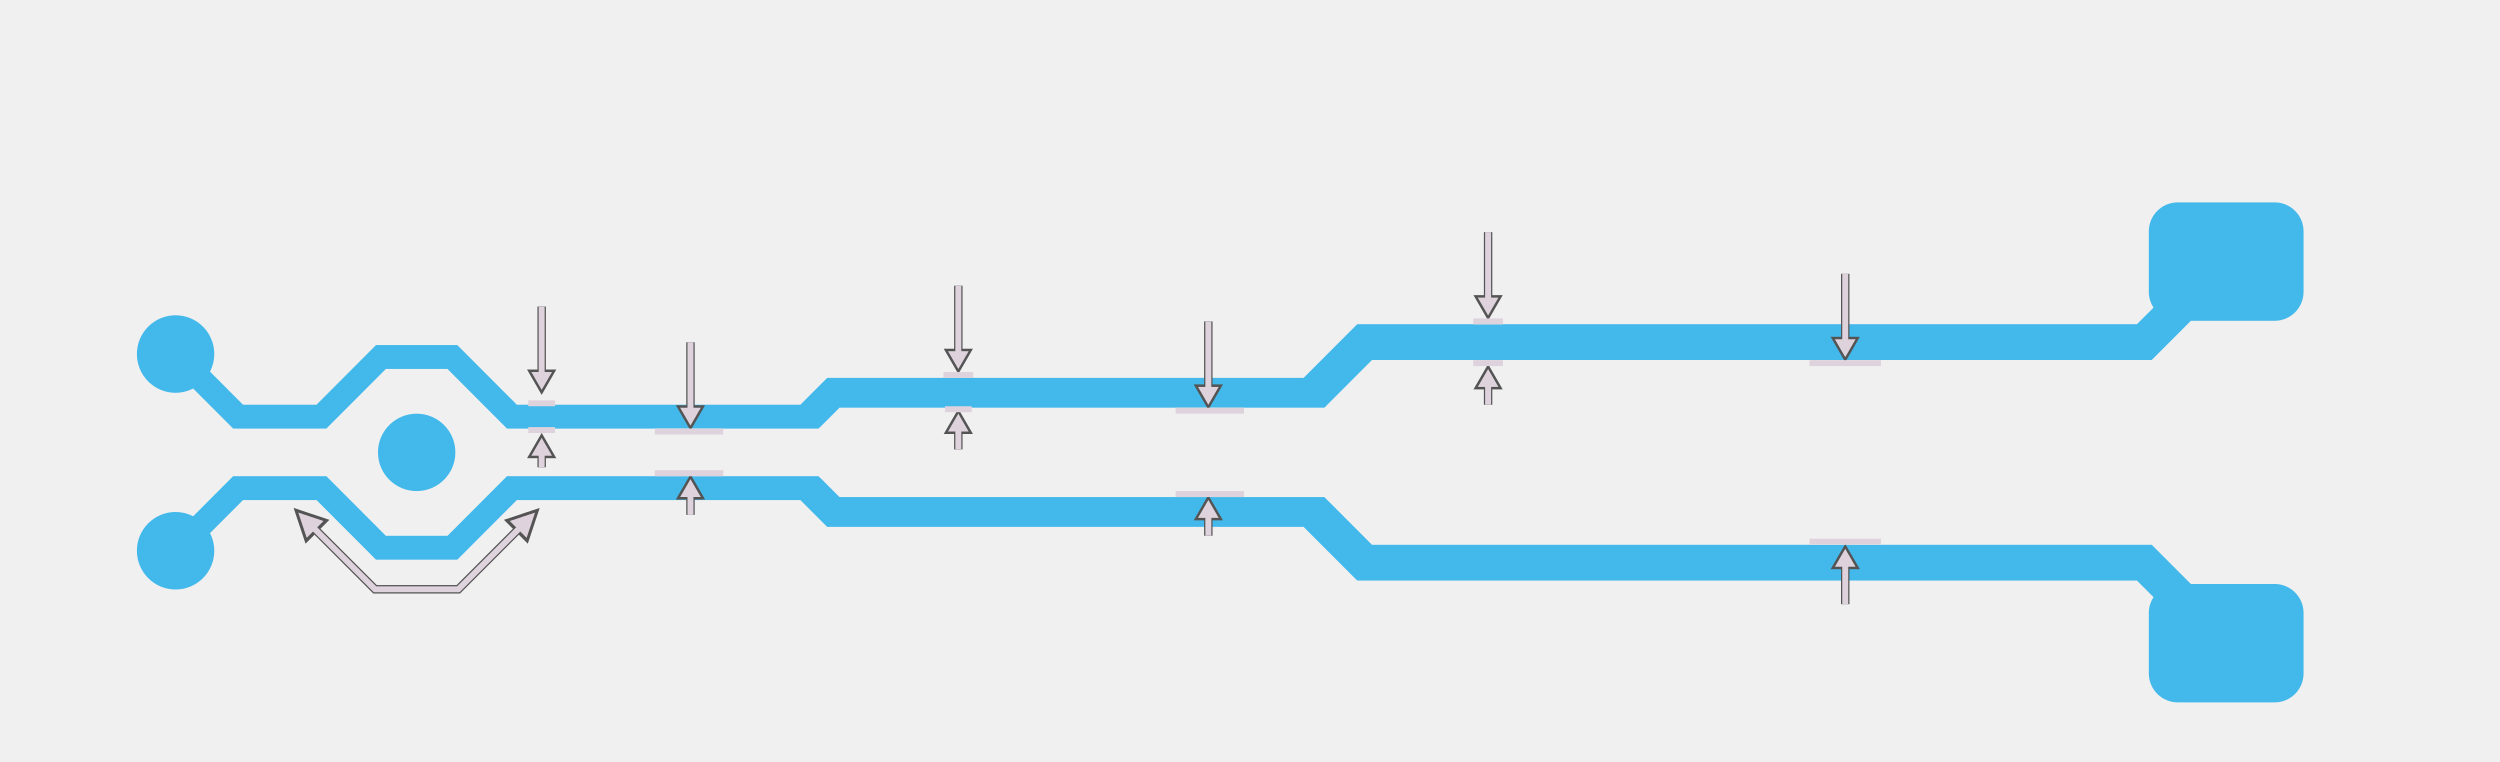
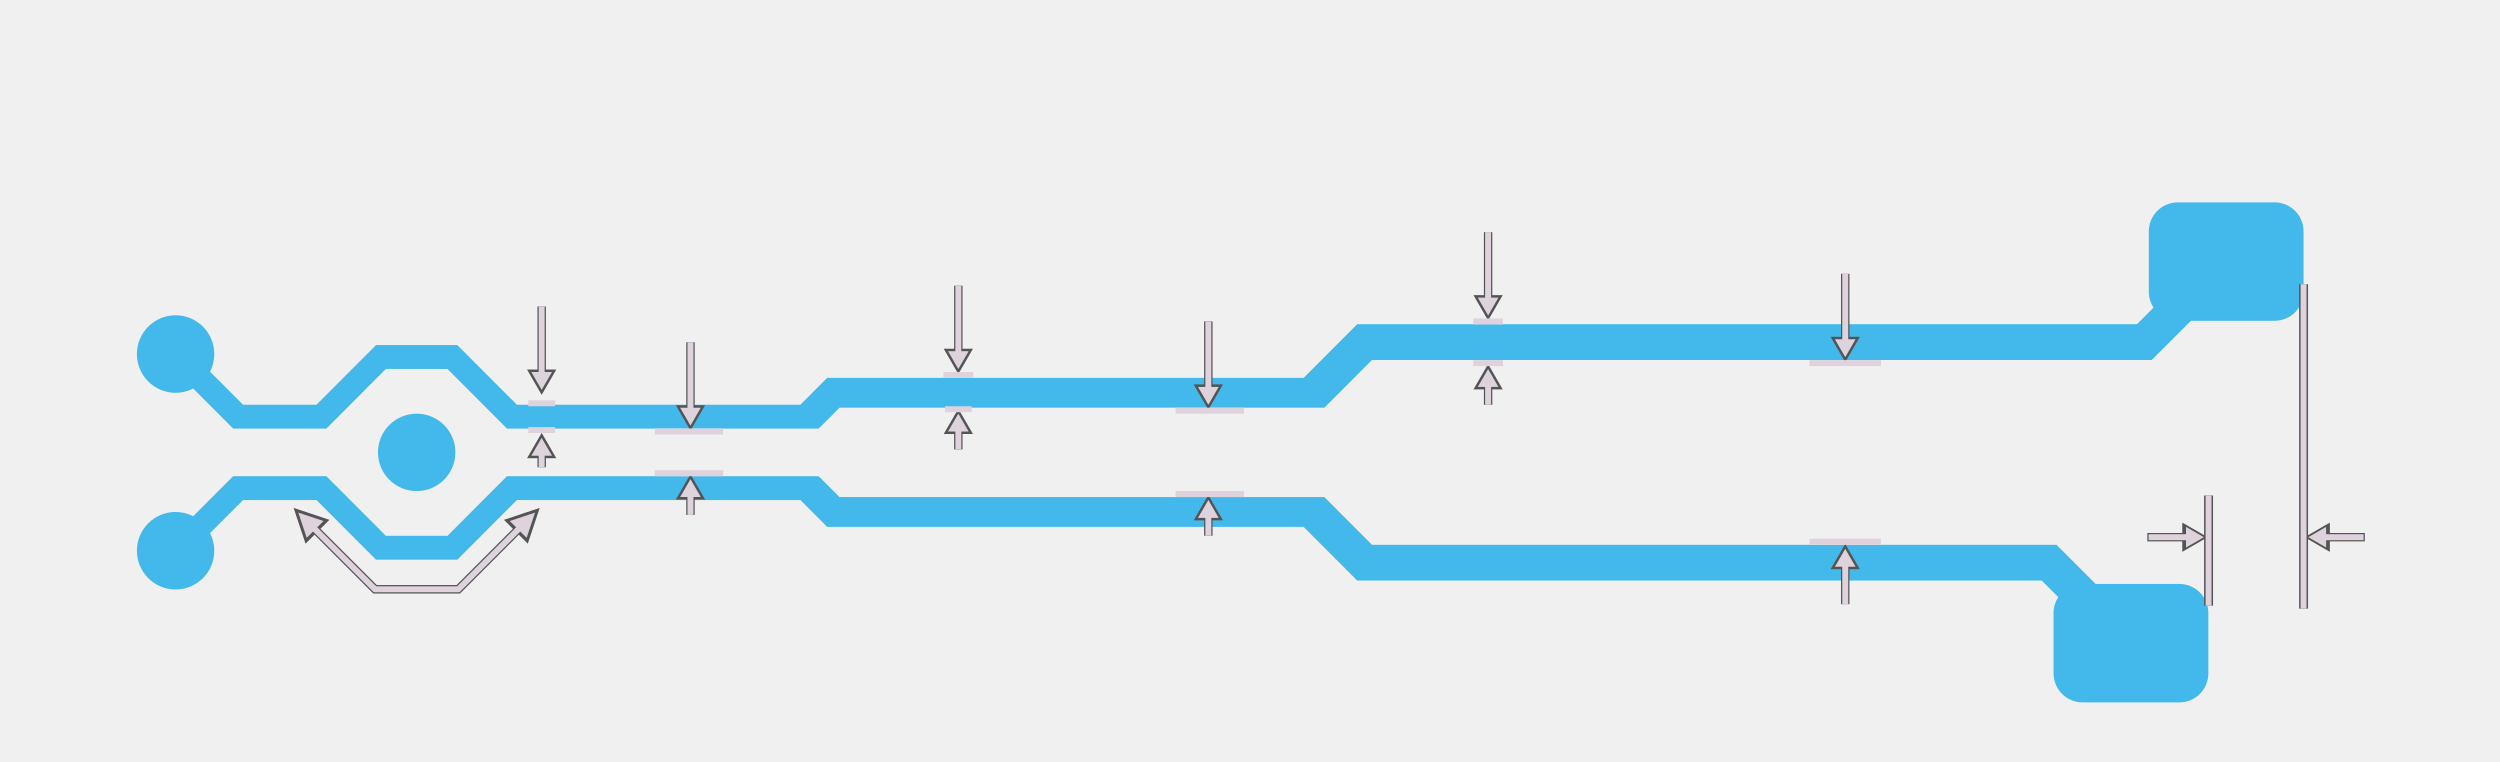
<svg xmlns="http://www.w3.org/2000/svg" width="840" height="256" viewBox="0 0 222.25 67.733" version="1.1" id="svg5" xml:space="preserve">
  <defs id="defs2">
    <marker style="overflow:visible" id="marker43377" refX="0" refY="0" orient="auto-start-reverse" markerWidth="4" markerHeight="4" viewBox="0 0 5.324 6.155" preserveAspectRatio="none">
      <path transform="scale(0.5)" style="fill:context-stroke;fill-rule:evenodd;stroke:context-stroke;stroke-width:1pt" d="M 5.77,0 -2.88,5 V -5 Z" id="path43375" />
    </marker>
    <marker style="overflow:visible" id="marker43161" refX="0" refY="0" orient="auto-start-reverse" markerWidth="4" markerHeight="4" viewBox="0 0 5.324 6.155" preserveAspectRatio="none">
      <path transform="scale(0.5)" style="fill:context-stroke;fill-rule:evenodd;stroke:context-stroke;stroke-width:1pt" d="M 5.77,0 -2.88,5 V -5 Z" id="path43159" />
    </marker>
    <marker style="overflow:visible" id="TriangleStart" refX="0" refY="0" orient="auto-start-reverse" markerWidth="3" markerHeight="3.468" viewBox="0 0 5.324 6.155" preserveAspectRatio="xMidYMid">
      <path transform="scale(0.5)" style="fill:context-stroke;fill-rule:evenodd;stroke:context-stroke;stroke-width:1pt" d="M 5.77,0 -2.88,5 V -5 Z" id="path135" />
    </marker>
    <marker style="overflow:visible" id="TriangleStart-6" refX="0" refY="0" orient="auto-start-reverse" markerWidth="3" markerHeight="3.468" viewBox="0 0 5.324 6.155" preserveAspectRatio="xMidYMid">
      <path transform="scale(0.5)" style="fill:context-stroke;fill-rule:evenodd;stroke:context-stroke;stroke-width:1pt" d="M 5.77,0 -2.88,5 V -5 Z" id="path135-1" />
    </marker>
    <marker style="overflow:visible" id="marker43161-8" refX="0" refY="0" orient="auto-start-reverse" markerWidth="4" markerHeight="4" viewBox="0 0 5.324 6.155" preserveAspectRatio="none">
      <path transform="scale(0.5)" style="fill:context-stroke;fill-rule:evenodd;stroke:context-stroke;stroke-width:1pt" d="M 5.77,0 -2.88,5 V -5 Z" id="path43159-7" />
    </marker>
    <marker style="overflow:visible" id="marker43377-9" refX="0" refY="0" orient="auto-start-reverse" markerWidth="4" markerHeight="4" viewBox="0 0 5.324 6.155" preserveAspectRatio="none">
      <path transform="scale(0.5)" style="fill:context-stroke;fill-rule:evenodd;stroke:context-stroke;stroke-width:1pt" d="M 5.77,0 -2.88,5 V -5 Z" id="path43375-2" />
    </marker>
+     <marker style="overflow:visible" id="TriangleStart-6-5" refX="0" refY="0" orient="auto-start-reverse" markerWidth="3" markerHeight="3.468" viewBox="0 0 5.324 6.155" preserveAspectRatio="xMidYMid">
+       <path transform="scale(0.5)" style="fill:context-stroke;fill-rule:evenodd;stroke:context-stroke;stroke-width:1pt" d="M 5.77,0 -2.88,5 V -5 Z" id="path135-1-9" />
+     </marker>
+     <marker style="overflow:visible" id="TriangleStart-2" refX="0" refY="0" orient="auto-start-reverse" markerWidth="3" markerHeight="3.468" viewBox="0 0 5.324 6.155" preserveAspectRatio="xMidYMid">
+       <path transform="scale(0.5)" style="fill:context-stroke;fill-rule:evenodd;stroke:context-stroke;stroke-width:1pt" d="M 5.77,0 -2.88,5 V -5 Z" id="path135-8" />
+     </marker>
+     <marker style="overflow:visible" id="TriangleStart-6-5-3" refX="0" refY="0" orient="auto-start-reverse" markerWidth="3" markerHeight="3.468" viewBox="0 0 5.324 6.155" preserveAspectRatio="xMidYMid">
+       <path transform="scale(0.5)" style="fill:context-stroke;fill-rule:evenodd;stroke:context-stroke;stroke-width:1pt" d="M 5.77,0 -2.88,5 V -5 Z" id="path135-1-9-6" />
+     </marker>
+     <marker style="overflow:visible" id="TriangleStart-2-1" refX="0" refY="0" orient="auto-start-reverse" markerWidth="3" markerHeight="3.468" viewBox="0 0 5.324 6.155" preserveAspectRatio="xMidYMid">
+       <path transform="scale(0.5)" style="fill:context-stroke;fill-rule:evenodd;stroke:context-stroke;stroke-width:1pt" d="M 5.77,0 -2.88,5 V -5 Z" id="path135-8-2" />
+     </marker>
  </defs>
  <g id="layer1" transform="translate(112.1834)" style="display:inline">
    <g id="g1" style="fill:#42b8eb;fill-opacity:1">
      <path id="path30003" style="color:#000000;display:inline;fill:#42b8eb;fill-opacity:1;stroke-width:1" d="m 81.425,17.992 c -1.429,0 -2.579,1.153 -2.579,2.584 v 5.36 c 0,0.522 0.154,1.007 0.418,1.412 l -1.472,1.475 H 8.471 l -3.641,3.648 -1.122,1.123 H -38.648 l -2.381,2.385 h -25.207 l -5.293,-5.301 h -7.227 l -5.291,5.301 h -6.531 l -2.934,-2.938 c 0.248,-0.485 0.378,-1.022 0.379,-1.567 0,-1.903 -1.54,-3.446 -3.44,-3.446 -1.9,0 -3.44,1.543 -3.44,3.446 0,1.903 1.54,3.446 3.44,3.446 0.544,-7.81e-4 1.08,-0.131 1.564,-0.38 l 3.554,3.56 h 8.285 l 5.291,-5.301 h 5.475 l 5.291,5.301 h 27.691 l 0.132,-0.133 0.009,0.009 1.729,-1.732 h 41.918 0.266 0.922 l 1.523,-1.526 2.709,-2.716 H 79.106 l 3.478,-3.483 h 7.441 c 1.429,0 2.579,-1.153 2.579,-2.584 v -5.36 c 0,-1.432 -1.15,-2.584 -2.579,-2.584 z" />
      <circle style="display:inline;opacity:1;fill:#42b8eb;fill-opacity:1;stroke:none;stroke-width:2.117;stroke-linecap:butt;stroke-linejoin:round;stroke-dasharray:none;paint-order:stroke fill markers" id="circle33683" cx="-34.925" cy="40.217" r="3.44" transform="translate(-40.21667)" />
-       <path id="path40531" style="color:#000000;display:inline;fill:#42b8eb;fill-opacity:1;stroke-width:1" d="m 81.425,62.442 c -1.429,0 -2.579,-1.153 -2.579,-2.584 v -5.36 c 0,-0.522 0.154,-1.007 0.418,-1.412 l -1.472,-1.475 H 8.471 l -3.641,-3.648 -1.122,-1.123 H -38.648 l -2.381,-2.385 h -25.207 l -5.293,5.301 h -7.227 l -5.291,-5.301 h -6.531 l -2.934,2.938 c 0.248,0.485 0.378,1.022 0.379,1.567 0,1.903 -1.54,3.446 -3.44,3.446 -1.9,0 -3.44,-1.543 -3.44,-3.446 0,-1.903 1.54,-3.446 3.44,-3.446 0.544,7.81e-4 1.08,0.131 1.564,0.38 l 3.554,-3.56 h 8.285 l 5.291,5.301 h 5.475 l 5.291,-5.301 h 27.691 l 0.132,0.133 0.009,-0.009 1.729,1.732 h 41.918 0.266 0.922 l 1.523,1.526 2.709,2.716 H 79.106 l 3.478,3.483 h 7.441 c 1.429,0 2.579,1.153 2.579,2.584 v 5.36 c 0,1.432 -1.15,2.584 -2.579,2.584 z" />
+       <path id="path40531" style="color:#000000;display:inline;fill:#42b8eb;fill-opacity:1;stroke-width:1" d="m 72.958,62.442 c -1.429,-3e-6 -2.579,-1.153 -2.579,-2.584 v -5.36 c 0,-0.522 0.154,-1.007 0.418,-1.412 L 69.325,51.61 H 8.471 l -3.641,-3.648 -1.122,-1.123 H -38.648 l -2.381,-2.385 h -25.207 l -5.293,5.301 h -7.227 l -5.291,-5.301 h -6.531 l -2.934,2.938 c 0.248,0.485 0.378,1.022 0.379,1.567 0,1.903 -1.54,3.446 -3.44,3.446 -1.9,0 -3.44,-1.543 -3.44,-3.446 0,-1.903 1.54,-3.446 3.44,-3.446 0.544,7.81e-4 1.08,0.131 1.564,0.38 l 3.554,-3.56 h 8.285 l 5.291,5.301 h 5.475 l 5.291,-5.301 h 27.691 l 0.132,0.133 0.009,-0.009 1.729,1.732 h 41.918 0.266 0.922 l 1.523,1.526 2.709,2.716 H 70.64 l 3.478,3.483 h 7.441 c 1.429,0 2.579,1.153 2.579,2.584 v 5.36 c 0,1.432 -1.15,2.584 -2.579,2.584 z" />
    </g>
  </g>
  <g id="layer7" />
  <g id="layer2" style="display:inline" transform="translate(71.96669)">
    <g id="g6" style="stroke:#545454;stroke-width:0.75;stroke-dasharray:none;stroke-opacity:1" transform="translate(47.07379,6.724826)">
      <path style="display:inline;fill:none;fill-opacity:1;stroke:#545454;stroke-width:0.75;stroke-dasharray:none;stroke-opacity:1;marker-end:url(#TriangleStart-6);paint-order:markers stroke fill" d="m -70.886,34.815 v -1.556" id="path42017-0" />
      <path style="display:inline;fill:none;fill-opacity:1;stroke:#545454;stroke-width:0.75;stroke-dasharray:none;stroke-opacity:1;marker-end:url(#TriangleStart-6);paint-order:markers stroke fill" d="m -11.62,21.85 v 6.35" id="path43563-2" />
      <path style="display:inline;fill:none;fill-opacity:1;stroke:#545454;stroke-width:0.75;stroke-dasharray:none;stroke-opacity:1;marker-end:url(#TriangleStart-6);paint-order:markers stroke fill" d="M -11.62,40.9 V 38.784" id="path43565-3" />
      <path style="display:inline;fill:none;fill-opacity:1;stroke:#545454;stroke-width:0.75;stroke-dasharray:none;stroke-opacity:1;marker-end:url(#TriangleStart-6);paint-order:markers stroke fill" d="m 45.001,17.617 v 6.35" id="path44453-7" />
      <path style="display:inline;fill:none;fill-opacity:1;stroke:#545454;stroke-width:0.75;stroke-dasharray:none;stroke-opacity:1;marker-end:url(#TriangleStart-6);paint-order:markers stroke fill" d="M 45.001,46.986 V 43.128" id="path44455-5" />
      <path style="display:inline;fill:none;fill-opacity:1;stroke:#545454;stroke-width:0.75;stroke-dasharray:none;stroke-opacity:1;marker-end:url(#TriangleStart-6);paint-order:markers stroke fill" d="m -70.886,20.527 v 6.35" id="path41314-9" />
      <path style="display:inline;fill:none;fill-opacity:1;stroke:#545454;stroke-width:0.75;stroke-dasharray:none;stroke-opacity:1;marker-end:url(#TriangleStart-6);paint-order:markers stroke fill" d="m -57.657,23.702 v 6.35" id="path43033-2" />
      <path style="display:inline;fill:none;fill-opacity:1;stroke:#545454;stroke-width:0.75;stroke-dasharray:none;stroke-opacity:1;marker-end:url(#TriangleStart-6);paint-order:markers stroke fill" d="M -57.657,39.048 V 36.931" id="path43035-2" />
      <path style="display:inline;fill:none;fill-opacity:1;stroke:#545454;stroke-width:0.75;stroke-dasharray:none;stroke-opacity:1;marker-end:url(#TriangleStart-6);paint-order:markers stroke fill" d="m -33.845,18.675 v 6.35" id="path43531-8" />
      <path style="display:inline;fill:none;fill-opacity:1;stroke:#545454;stroke-width:0.75;stroke-dasharray:none;stroke-opacity:1;marker-end:url(#TriangleStart-6);paint-order:markers stroke fill" d="M -33.845,33.227 V 31.111" id="path43533-9" />
      <path style="display:inline;fill:none;fill-opacity:1;stroke:#545454;stroke-width:0.75;stroke-dasharray:none;stroke-opacity:1;marker-end:url(#TriangleStart-6);paint-order:markers stroke fill" d="m 13.251,13.913 v 6.35" id="path44345-7" />
      <path style="display:inline;fill:none;fill-opacity:1;stroke:#545454;stroke-width:0.75;stroke-dasharray:none;stroke-opacity:1;marker-end:url(#TriangleStart-6);paint-order:markers stroke fill" d="M 13.251,29.259 V 27.142" id="path44347-3" />
      <path style="display:inline;fill:none;fill-opacity:1;stroke:#545454;stroke-width:0.75;stroke-dasharray:none;stroke-opacity:1;marker-start:url(#marker43161-8);marker-end:url(#marker43377-9);paint-order:markers stroke fill" d="m -91.524,39.842 5.821,5.821 h 7.408 l 5.821,-5.821" id="path43103-6" />
    </g>
    <g id="g2" style="fill:none;fill-opacity:1;stroke:#ded3dd;stroke-opacity:1" transform="translate(-71.96669)">
      <path style="fill:none;fill-opacity:1;stroke:#ded3dd;stroke-width:0.529;stroke-dasharray:none;stroke-opacity:1;marker-end:url(#TriangleStart);paint-order:markers stroke fill" d="m 48.154,41.54 v -1.556" id="path42017" />
      <path style="fill:none;fill-opacity:1;stroke:#ded3dd;stroke-width:0.529;stroke-dasharray:none;stroke-opacity:1;marker-end:url(#TriangleStart);paint-order:markers stroke fill" d="m 107.421,28.575 v 6.35" id="path43563" />
      <path style="fill:none;fill-opacity:1;stroke:#ded3dd;stroke-width:0.529;stroke-dasharray:none;stroke-opacity:1;marker-end:url(#TriangleStart);paint-order:markers stroke fill" d="M 107.421,47.625 V 45.508" id="path43565" />
      <path style="fill:none;fill-opacity:1;stroke:#ded3dd;stroke-width:0.529;stroke-dasharray:none;stroke-opacity:1;marker-end:url(#TriangleStart);paint-order:markers stroke fill" d="m 164.042,24.342 v 6.35" id="path44453" />
      <path style="fill:none;fill-opacity:1;stroke:#ded3dd;stroke-width:0.529;stroke-dasharray:none;stroke-opacity:1;marker-end:url(#TriangleStart);paint-order:markers stroke fill" d="M 164.042,53.71 V 49.853" id="path44455" />
      <path style="fill:none;fill-opacity:1;stroke:#ded3dd;stroke-width:0.529;stroke-dasharray:none;stroke-opacity:1;marker-end:url(#TriangleStart);paint-order:markers stroke fill" d="m 48.154,27.252 v 6.35" id="path41314" />
      <path style="fill:none;fill-opacity:1;stroke:#ded3dd;stroke-width:0.529;stroke-dasharray:none;stroke-opacity:1;marker-end:url(#TriangleStart);paint-order:markers stroke fill" d="m 61.383,30.427 v 6.35" id="path43033" />
      <path style="fill:none;fill-opacity:1;stroke:#ded3dd;stroke-width:0.529;stroke-dasharray:none;stroke-opacity:1;marker-end:url(#TriangleStart);paint-order:markers stroke fill" d="M 61.383,45.773 V 43.656" id="path43035" />
      <path style="fill:none;fill-opacity:1;stroke:#ded3dd;stroke-width:0.529;stroke-dasharray:none;stroke-opacity:1;marker-end:url(#TriangleStart);paint-order:markers stroke fill" d="m 85.196,25.4 v 6.35" id="path43531" />
      <path style="fill:none;fill-opacity:1;stroke:#ded3dd;stroke-width:0.529;stroke-dasharray:none;stroke-opacity:1;marker-end:url(#TriangleStart);paint-order:markers stroke fill" d="M 85.196,39.952 V 37.835" id="path43533" />
      <path style="fill:none;fill-opacity:1;stroke:#ded3dd;stroke-width:0.529;stroke-dasharray:none;stroke-opacity:1;marker-end:url(#TriangleStart);paint-order:markers stroke fill" d="m 132.292,20.637 v 6.35" id="path44345" />
      <path style="fill:none;fill-opacity:1;stroke:#ded3dd;stroke-width:0.529;stroke-dasharray:none;stroke-opacity:1;marker-end:url(#TriangleStart);paint-order:markers stroke fill" d="M 132.292,35.983 V 33.867" id="path44347" />
    </g>
    <path style="display:inline;fill:#050505;fill-opacity:1;stroke:#ded3dd;stroke-width:0.529;stroke-dasharray:none;stroke-opacity:1;paint-order:markers stroke fill" d="m -25.003,38.232 h 2.381" id="path42082" />
    <path style="display:inline;fill:none;fill-opacity:1;stroke:#ded3dd;stroke-width:0.529;stroke-dasharray:none;stroke-opacity:1;marker-start:url(#marker43161);marker-end:url(#marker43377);paint-order:markers stroke fill" d="m -44.45,46.567 5.821,5.821 h 7.408 l 5.821,-5.821" id="path43103" />
    <path style="fill:#050505;fill-opacity:1;stroke:#ded3dd;stroke-width:0.529;stroke-dasharray:none;stroke-opacity:1;paint-order:markers stroke fill" d="m -25.003,35.851 h 2.381" id="path42080" />
    <path style="fill:#050505;fill-opacity:1;stroke:#ded3dd;stroke-width:0.529;stroke-dasharray:none;stroke-opacity:1;paint-order:markers stroke fill" d="m -13.758,38.365 h 6.085" id="path43045" />
    <path style="fill:#050505;fill-opacity:1;stroke:#ded3dd;stroke-width:0.529;stroke-dasharray:none;stroke-opacity:1;paint-order:markers stroke fill" d="m -13.758,42.069 h 6.085" id="path43047" />
    <path style="fill:#050505;fill-opacity:1;stroke:#ded3dd;stroke-width:0.529;stroke-dasharray:none;stroke-opacity:1;paint-order:markers stroke fill" d="m 11.906,33.338 h 2.646" id="path43535" />
    <path style="fill:#050505;fill-opacity:1;stroke:#ded3dd;stroke-width:0.529;stroke-dasharray:none;stroke-opacity:1;paint-order:markers stroke fill" d="m 12.039,36.38 h 2.381" id="path43537" />
    <path style="fill:#050505;fill-opacity:1;stroke:#ded3dd;stroke-width:0.529;stroke-dasharray:none;stroke-opacity:1;paint-order:markers stroke fill" d="m 32.544,36.513 h 6.085" id="path43567" />
    <path style="fill:#050505;fill-opacity:1;stroke:#ded3dd;stroke-width:0.529;stroke-dasharray:none;stroke-opacity:1;paint-order:markers stroke fill" d="m 32.544,43.921 h 6.085" id="path43569" />
    <path style="fill:#050505;fill-opacity:1;stroke:#ded3dd;stroke-width:0.529;stroke-dasharray:none;stroke-opacity:1;paint-order:markers stroke fill" d="M 59.002,28.575 H 61.648" id="path44349" />
    <path style="fill:#050505;fill-opacity:1;stroke:#ded3dd;stroke-width:0.529;stroke-dasharray:none;stroke-opacity:1;paint-order:markers stroke fill" d="M 59.002,32.279 H 61.648" id="path44351" />
    <path style="fill:#050505;fill-opacity:1;stroke:#ded3dd;stroke-width:0.529;stroke-dasharray:none;stroke-opacity:1;paint-order:markers stroke fill" d="m 88.9,32.279 h 6.35" id="path44461" />
    <path style="fill:#050505;fill-opacity:1;stroke:#ded3dd;stroke-width:0.529;stroke-dasharray:none;stroke-opacity:1;paint-order:markers stroke fill" d="m 88.9,48.154 h 6.35" id="path44463" />
+     <g id="g39116" transform="translate(9.546216,-0.6614628)" style="display:inline;stroke:#545454;stroke-opacity:1">
+       <path style="display:inline;fill:#ffffff;fill-opacity:1;stroke:#545454;stroke-width:0.794;stroke-dasharray:none;stroke-opacity:1;paint-order:markers stroke fill" d="M 114.829,54.504 V 44.715" id="path44461-3-7" />
+       <g id="g39039" transform="rotate(90,106.815,59.19001)">
+         <path style="display:inline;fill:none;fill-opacity:1;stroke:#545454;stroke-width:0.75;stroke-dasharray:none;stroke-opacity:1;marker-end:url(#TriangleStart-6-5);paint-order:markers stroke fill" d="M 48.97,49.896 V 48.886 46.039" id="path44455-5-2" transform="translate(47.07379,6.724826)" />
+         <path style="display:inline;fill:none;fill-opacity:1;stroke:#ded3dd;stroke-width:0.529;stroke-dasharray:none;stroke-opacity:1;marker-end:url(#TriangleStart-2);paint-order:markers stroke fill" d="M 96.044,56.51 V 52.652" id="path44455-9" />
+       </g>
+       <path style="display:inline;fill:#050505;fill-opacity:1;stroke:#ded3dd;stroke-width:0.529;stroke-dasharray:none;stroke-opacity:1;paint-order:markers stroke fill" d="M 114.829,54.504 V 44.715" id="path44461-3" />
+     </g>
+     <g id="g39116-9" style="display:inline;stroke:#545454;stroke-opacity:1" transform="rotate(180,123.825,49.41094)">
+       <path style="display:inline;fill:#ffffff;fill-opacity:1;stroke:#545454;stroke-width:0.794;stroke-dasharray:none;stroke-opacity:1;paint-order:markers stroke fill" d="M 114.829,73.554 V 44.715" id="path44461-3-7-3" />
+       <g id="g39039-1" transform="rotate(90,105.4921,60.51292)">
+         <path style="display:inline;fill:none;fill-opacity:1;stroke:#545454;stroke-width:0.75;stroke-dasharray:none;stroke-opacity:1;marker-end:url(#TriangleStart-6-5-3);paint-order:markers stroke fill" d="M 48.97,49.896 V 46.039" id="path44455-5-2-9" transform="translate(47.07379,6.724826)" />
+         <path style="display:inline;fill:none;fill-opacity:1;stroke:#ded3dd;stroke-width:0.529;stroke-dasharray:none;stroke-opacity:1;marker-end:url(#TriangleStart-2-1);paint-order:markers stroke fill" d="M 96.044,56.51 V 52.652" id="path44455-9-4" />
+       </g>
+       <path style="display:inline;fill:#050505;fill-opacity:1;stroke:#ded3dd;stroke-width:0.529;stroke-dasharray:none;stroke-opacity:1;paint-order:markers stroke fill" d="M 114.829,73.554 V 44.715" id="path44461-3-78" />
+     </g>
  </g>
</svg>
